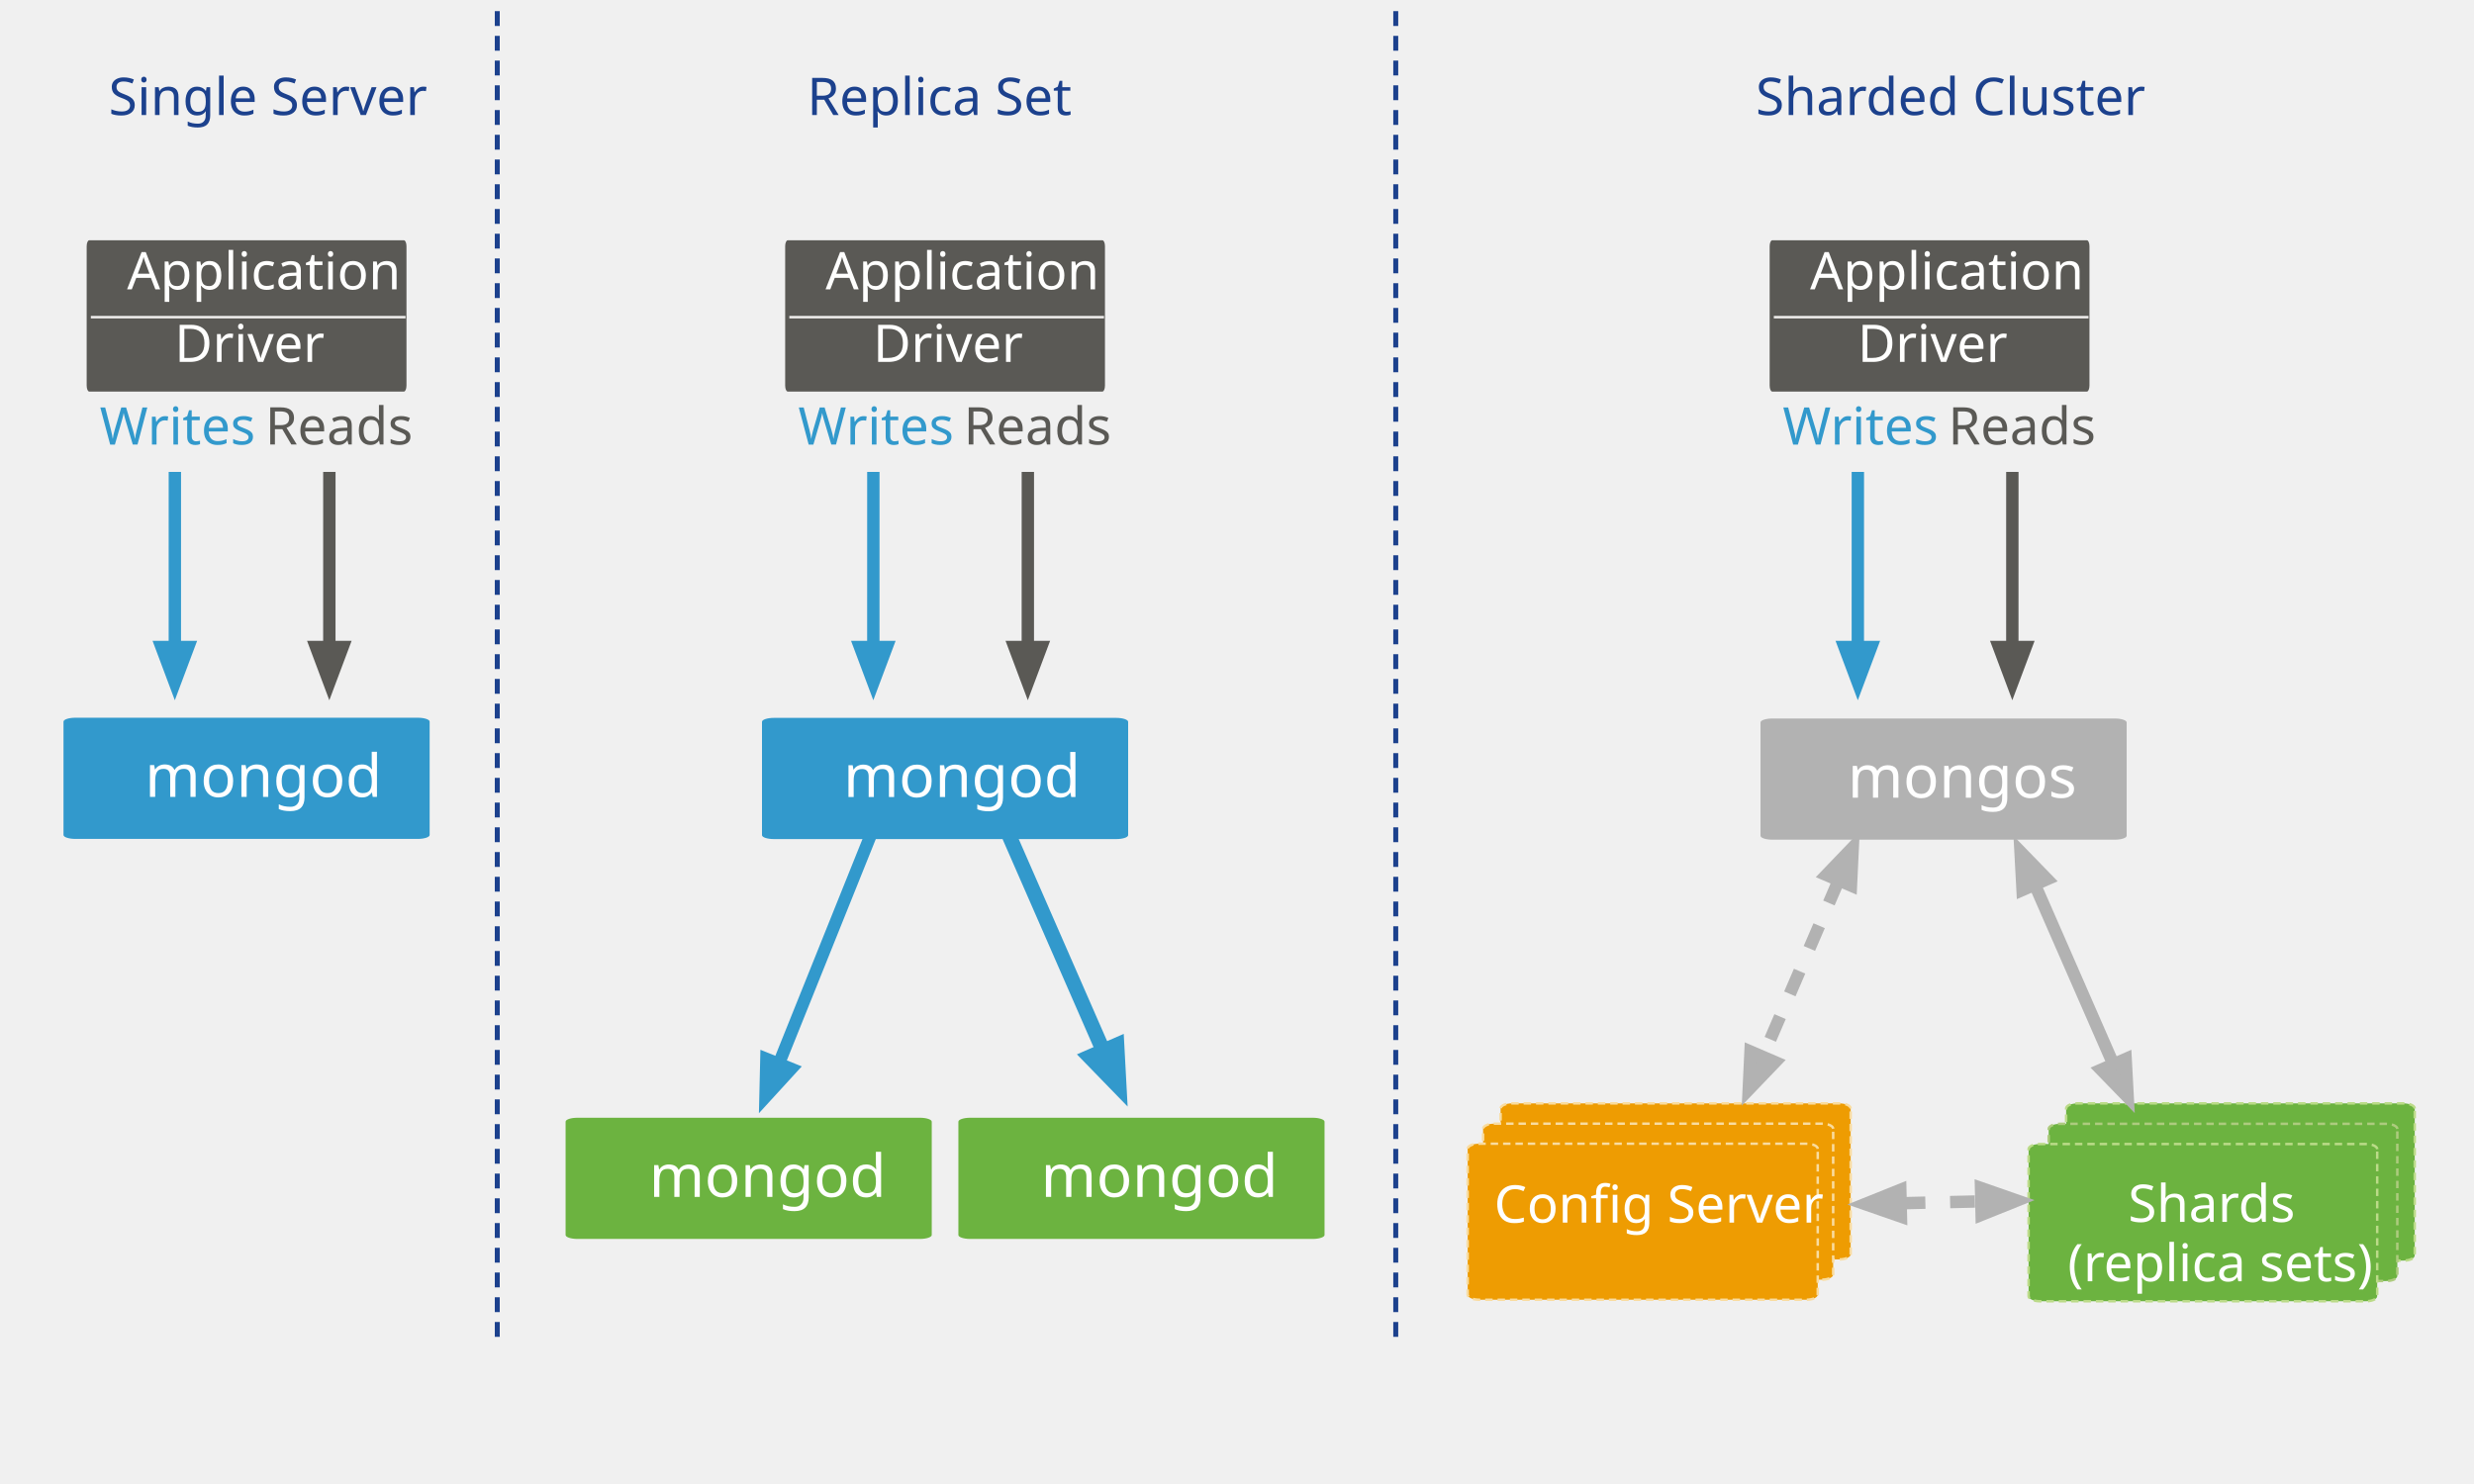
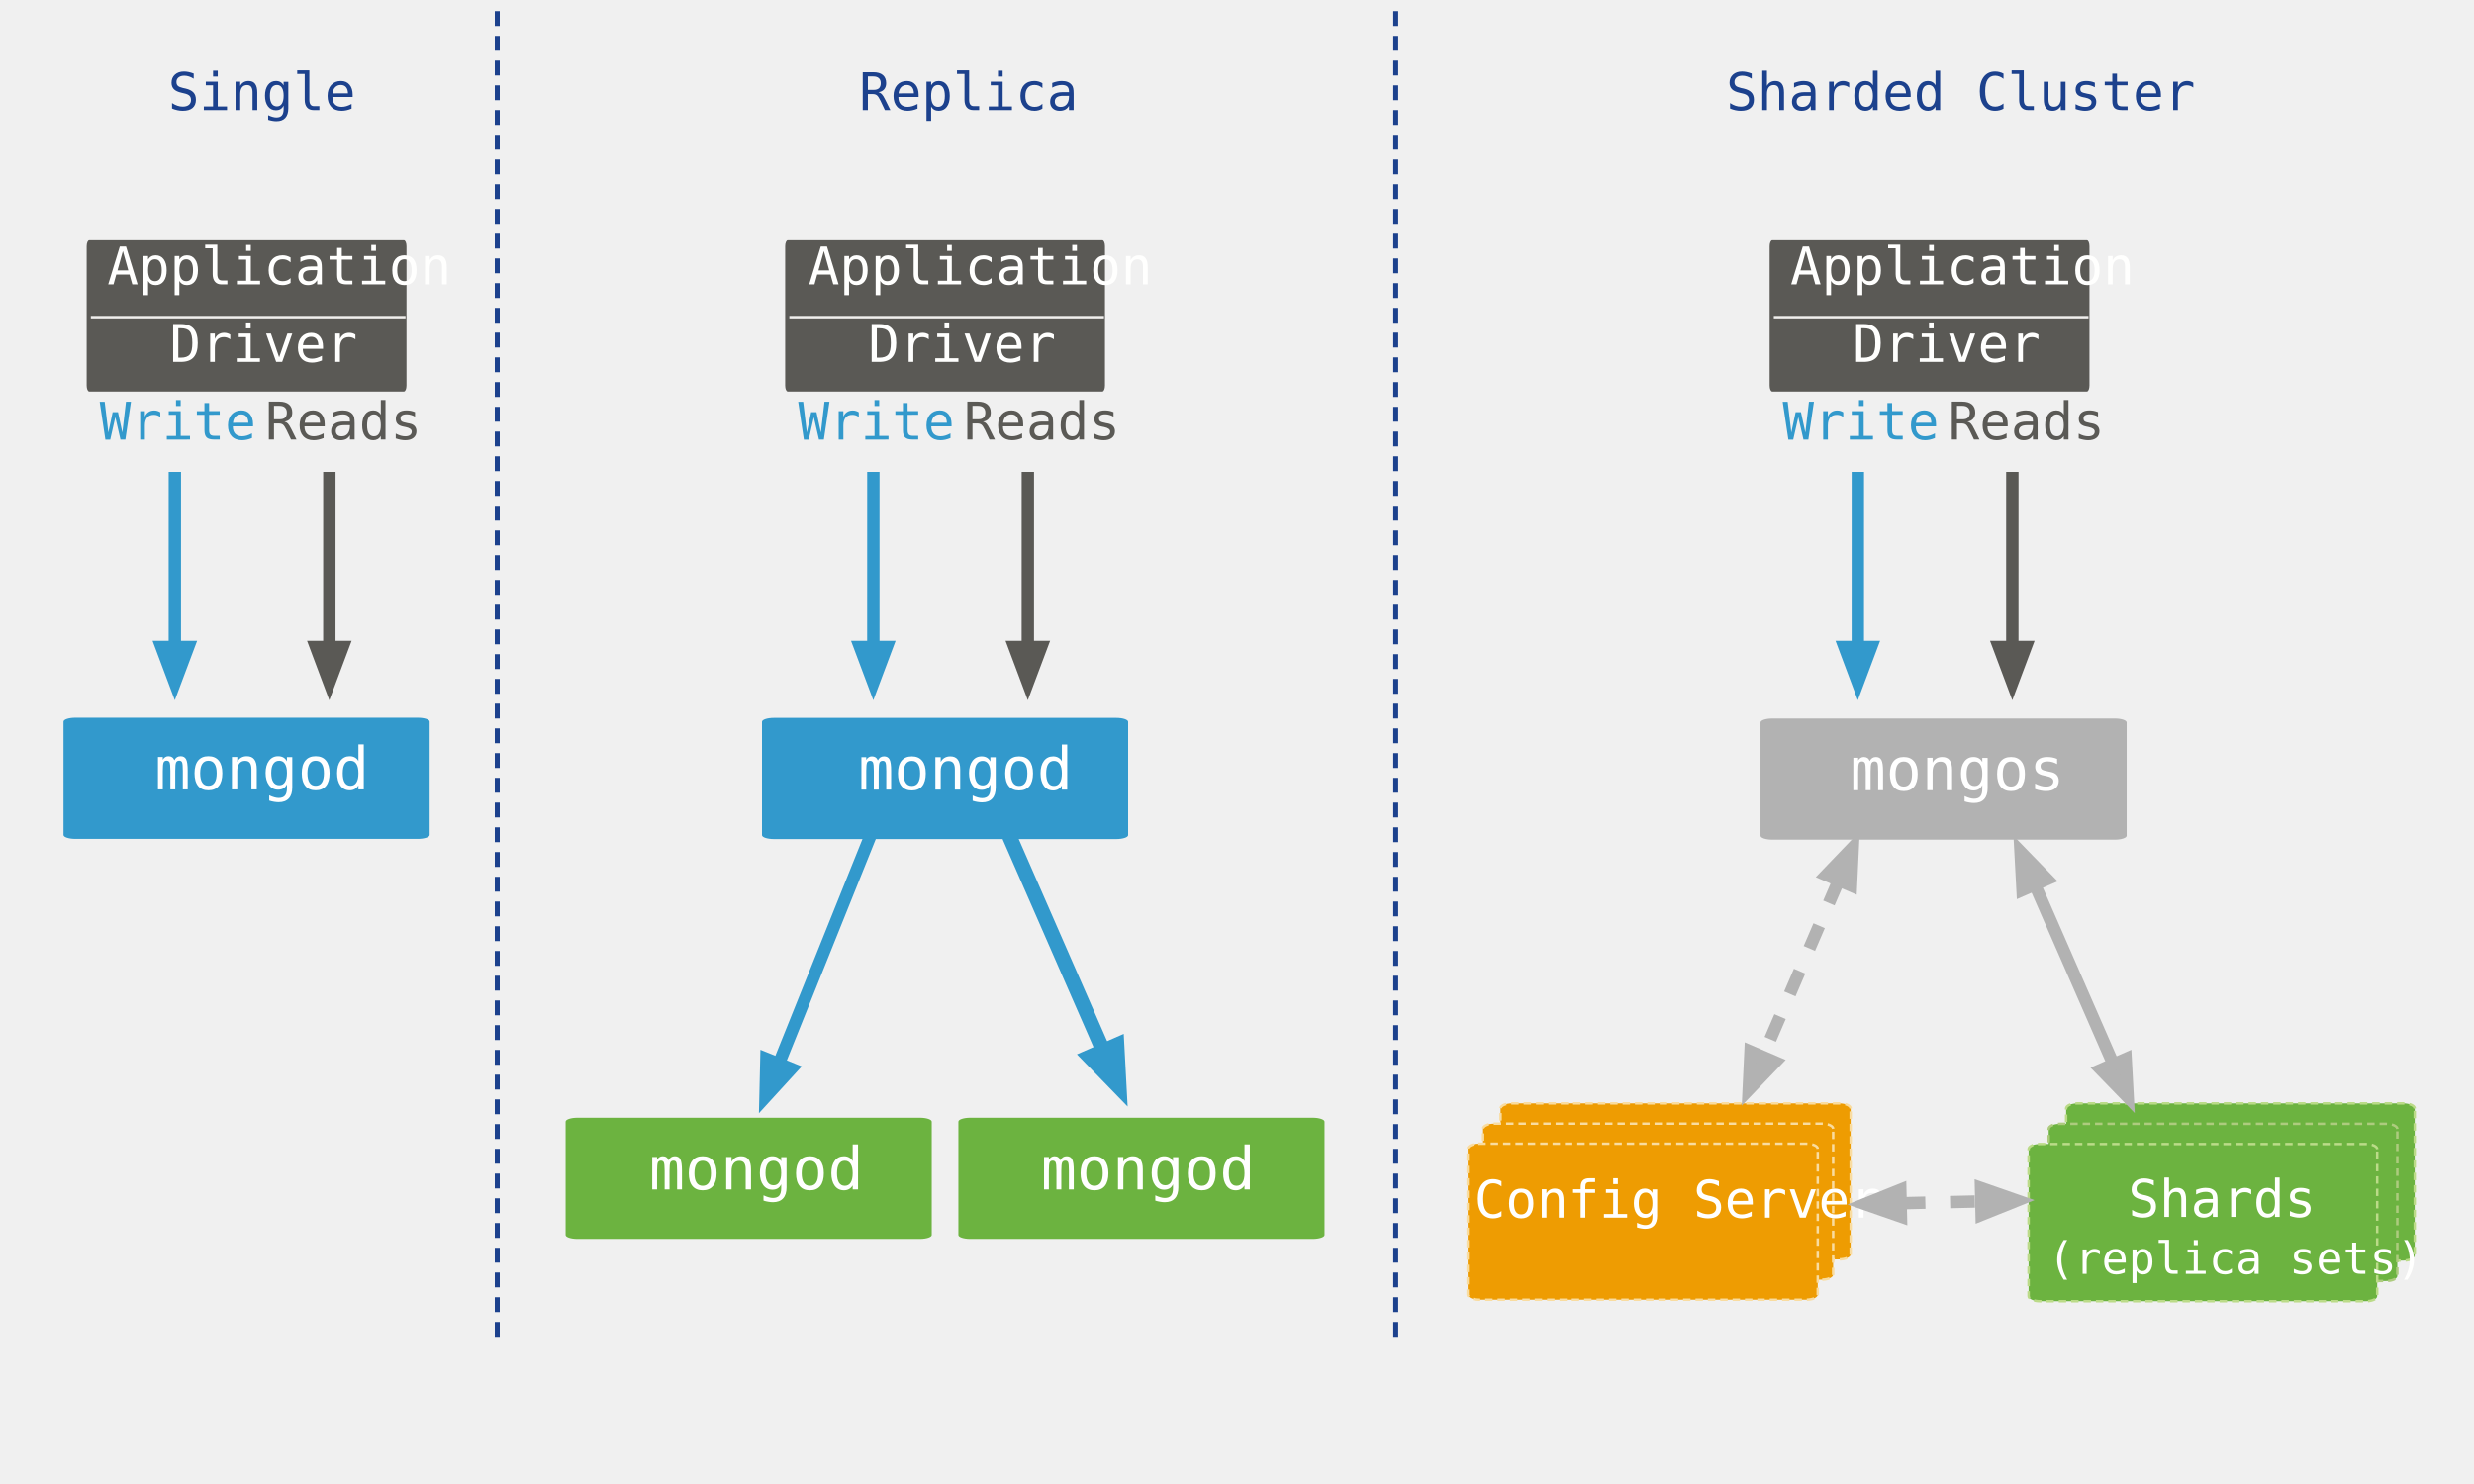
<svg xmlns="http://www.w3.org/2000/svg" version="1.1" x="0" y="0" width="1000" height="600" viewBox="0, 0, 1000, 600">
  <g id="Layer_1">
    <path d="M201,4.5 L201,541.5" fill-opacity="0" stroke="#1C418D" stroke-width="2" stroke-dasharray="6,4" />
    <path d="M564.167,4.5 L564.167,541.5" fill-opacity="0" stroke="#1C418D" stroke-width="2" stroke-dasharray="6,4" />
-     <g>
-       <g>
-         <path d="M173.667,291.775 C173.667,290.897 171.516,290.185 168.86,290.185 L30.474,290.185 C27.82,290.185 25.667,290.897 25.667,291.775 L25.667,337.593 C25.667,338.472 27.82,339.185 30.474,339.185 L168.86,339.185 C171.516,339.185 173.667,338.472 173.667,337.593 L173.667,291.775" fill="#3299CC" />
-         <text transform="matrix(1, 0, 0, 1, 99.667, 314.685)">
-           <tspan x="-41.094" y="7.5" font-family="GillSans" font-size="24" fill="#FFFFFF">mongod</tspan>
+     <path d="M173.667,291.775 C173.667,290.897 171.516,290.185 168.86,290.185 L30.474,290.185 C27.82,290.185 25.667,290.897 25.667,291.775 L25.667,337.593 C25.667,338.472 27.82,339.185 30.474,339.185 L168.86,339.185 C171.516,339.185 173.667,338.472 173.667,337.593 L173.667,291.775" fill="#3299CC" />
+     <text transform="matrix(1, 0, 0, 1, 111.501, 313.685)">
+       <tspan x="-48.928" y="5.5" font-family="Inconsolata" font-size="24" fill="#FFFFFF">mongod</tspan>
+     </text>
+     <text transform="matrix(1, -0.001, 0.001, 1, 71.794, 172.223)">
+       <tspan x="-31.487" y="5.5" font-family="Inconsolata" font-size="21" fill="#3299CC">Write</tspan>
+     </text>
+     <g>
+       <path d="M70.679,190.797 L70.668,261.597" fill-opacity="0" stroke="#3299CC" stroke-width="5" />
+       <g>
+         <path d="M65.268,261.596 L70.666,275.997 L76.068,261.598 z" fill="#3299CC" />
+         <path d="M65.268,261.596 L70.666,275.997 L76.068,261.598 z" fill-opacity="0" stroke="#3299CC" stroke-width="5" />
+       </g>
+     </g>
+     <text transform="matrix(1, 0, 0, 1, 137.452, 172.197)">
+       <tspan x="-30.252" y="5.5" font-family="Inconsolata" font-size="21" fill="#5A5955">Reads</tspan>
+     </text>
+     <g>
+       <path d="M133.129,190.797 L133.118,261.597" fill-opacity="0" stroke="#5A5955" stroke-width="5" />
+       <g>
+         <path d="M127.718,261.597 L133.115,275.997 L138.518,261.598 z" fill="#5A5955" />
+         <path d="M127.718,261.597 L133.115,275.997 L138.518,261.598 z" fill-opacity="0" stroke="#5A5955" stroke-width="5" />
+       </g>
+     </g>
+     <g>
+       <path d="M35.032,155.891 C35.032,157.229 35.499,158.312 36.075,158.312 L163.259,158.312 C163.835,158.312 164.301,157.229 164.301,155.891 L164.301,99.566 C164.301,98.229 163.835,97.146 163.259,97.146 L36.075,97.146 C35.499,97.146 35.032,98.229 35.032,99.566 L35.032,155.891" fill="#5A5955" />
+       <path d="M36.719,128.229 L163.913,128.229" fill-opacity="0" stroke="#F0EFED" stroke-width="1" />
+     </g>
+     <text transform="matrix(1, 0, 0, 1, 101.5, 109.495)">
+       <tspan x="-58.137" y="5.5" font-family="Inconsolata" font-size="21" fill="#FFFFFE">Application</tspan>
+     </text>
+     <text transform="matrix(1, 0, 0, 1, 102.552, 140.828)">
+       <tspan x="-33.966" y="5.5" font-family="Inconsolata" font-size="21" fill="#FFFFFE">Driver</tspan>
+     </text>
+     <text transform="matrix(1, 0, 0, 1, 133.729, 39)">
+       <tspan x="-65.812" y="5.5" font-family="Inconsolata" font-size="21" fill="#1C418D">Single </tspan>
+     </text>
+     <g>
+       <path d="M352.884,335.315 L314.786,430.119" fill-opacity="0" stroke="#3299CC" stroke-width="5" />
+       <g>
+         <path d="M309.776,428.105 L309.417,443.48 L319.797,432.132 z" fill="#3299CC" />
+         <path d="M309.776,428.105 L309.417,443.48 L319.797,432.132 z" fill-opacity="0" stroke="#3299CC" stroke-width="5" />
+       </g>
+     </g>
+     <g>
+       <path d="M408,338.092 L445.956,424.895" fill-opacity="0" stroke="#3299CC" stroke-width="6" />
+       <g>
+         <path d="M440.459,427.299 L452.366,439.554 L451.454,422.491 z" fill="#3299CC" />
+         <path d="M440.459,427.299 L452.366,439.554 L451.454,422.491 z" fill-opacity="0" stroke="#3299CC" stroke-width="6" />
+       </g>
+     </g>
+     <g>
+       <g>
+         <path d="M376.616,453.507 C376.616,452.629 374.465,451.917 371.809,451.917 L233.423,451.917 C230.769,451.917 228.616,452.629 228.616,453.507 L228.616,499.325 C228.616,500.204 230.769,500.917 233.423,500.917 L371.809,500.917 C374.465,500.917 376.616,500.204 376.616,499.325 L376.616,453.507" fill="#6CB340" />
+         <text transform="matrix(1, 0, 0, 1, 311.283, 475.417)">
+           <tspan x="-48.928" y="5.5" font-family="Inconsolata" font-size="24" fill="#FFFFFE">mongod</tspan>
        </text>
      </g>
      <g>
-         <text transform="matrix(1, -0.001, 0.001, 1, 70.668, 173.224)">
-           <tspan x="-30.36" y="6.5" font-family="GillSans" font-size="21" fill="#3299CC">Writes</tspan>
+         <path d="M535.384,453.507 C535.384,452.629 533.234,451.917 530.577,451.917 L392.191,451.917 C389.537,451.917 387.384,452.629 387.384,453.507 L387.384,499.325 C387.384,500.204 389.537,500.917 392.191,500.917 L530.577,500.917 C533.234,500.917 535.384,500.204 535.384,499.325 L535.384,453.507" fill="#6CB340" />
+         <text transform="matrix(1, 0, 0, 1, 469.655, 475.417)">
+           <tspan x="-48.928" y="5.5" font-family="Inconsolata" font-size="24" fill="#FFFFFE">mongod</tspan>
        </text>
      </g>
-       <g>
-         <path d="M70.679,190.797 L70.668,261.597" fill-opacity="0" stroke="#3299CC" stroke-width="5" />
-         <g>
-           <path d="M65.268,261.596 L70.666,275.997 L76.068,261.598 z" fill="#3299CC" />
-           <path d="M65.268,261.596 L70.666,275.997 L76.068,261.598 z" fill-opacity="0" stroke="#3299CC" stroke-width="5" />
-         </g>
-       </g>
-       <text transform="matrix(1, 0, 0, 1, 133.118, 173.197)">
-         <tspan x="-25.918" y="6.5" font-family="GillSans" font-size="21" fill="#5A5955">Reads</tspan>
+     </g>
+     <path d="M456,291.84 C456,290.962 453.849,290.25 451.193,290.25 L312.807,290.25 C310.153,290.25 308,290.962 308,291.84 L308,337.658 C308,338.537 310.153,339.25 312.807,339.25 L451.193,339.25 C453.849,339.25 456,338.537 456,337.658 L456,291.84" fill="#3299CC" />
+     <text transform="matrix(1, 0, 0, 1, 395.834, 313.75)">
+       <tspan x="-48.928" y="5.5" font-family="Inconsolata" font-size="24" fill="#FFFFFF">mongod</tspan>
+     </text>
+     <g>
+       <text transform="matrix(1, -0.001, 0.001, 1, 354.128, 172.223)">
+         <tspan x="-31.487" y="5.5" font-family="Inconsolata" font-size="21" fill="#3299CC">Write</tspan>
      </text>
-       <g>
-         <path d="M133.129,190.797 L133.118,261.597" fill-opacity="0" stroke="#5A5955" stroke-width="5" />
-         <g>
-           <path d="M127.718,261.597 L133.115,275.997 L138.518,261.598 z" fill="#5A5955" />
-           <path d="M127.718,261.597 L133.115,275.997 L138.518,261.598 z" fill-opacity="0" stroke="#5A5955" stroke-width="5" />
-         </g>
-       </g>
-       <g>
-         <g>
-           <g>
-             <path d="M35.032,155.891 C35.032,157.229 35.499,158.312 36.075,158.312 L163.259,158.312 C163.835,158.312 164.301,157.229 164.301,155.891 L164.301,99.566 C164.301,98.229 163.835,97.146 163.259,97.146 L36.075,97.146 C35.499,97.146 35.032,98.229 35.032,99.566 L35.032,155.891" fill="#5A5955" />
-             <path d="M36.719,128.229 L163.913,128.229" fill-opacity="0" stroke="#F0EFED" stroke-width="1" />
-           </g>
-           <text transform="matrix(1, 0, 0, 1, 99.667, 110.495)">
-             <tspan x="-48.304" y="6.5" font-family="GillSans" font-size="21" fill="#FFFFFE">Application</tspan>
-           </text>
-           <text transform="matrix(1, 0, 0, 1, 99.667, 139.828)">
-             <tspan x="-29.08" y="6.5" font-family="GillSans" font-size="21" fill="#FFFFFE">Driver</tspan>
-           </text>
-         </g>
-         <text transform="matrix(1, 0, 0, 1, 99.667, 40)">
-           <tspan x="-55.75" y="6.5" font-family="GillSans" font-size="21" fill="#1C418D">Single Server</tspan>
-         </text>
-       </g>
-     </g>
-     <g>
-       <path d="M352.884,335.315 L314.786,430.119" fill-opacity="0" stroke="#3299CC" stroke-width="5" />
-       <path d="M309.776,428.105 L309.417,443.48 L319.797,432.132 z" fill="#3299CC" fill-opacity="1" stroke="#3299CC" stroke-width="5" stroke-opacity="1" />
-     </g>
-     <g>
-       <path d="M408,338.092 L445.956,424.895" fill-opacity="0" stroke="#3299CC" stroke-width="6" />
-       <path d="M440.459,427.299 L452.366,439.554 L451.454,422.491 z" fill="#3299CC" fill-opacity="1" stroke="#3299CC" stroke-width="6" stroke-opacity="1" />
-     </g>
-     <g>
-       <g>
-         <path d="M376.616,453.507 C376.616,452.629 374.465,451.917 371.809,451.917 L233.423,451.917 C230.769,451.917 228.616,452.629 228.616,453.507 L228.616,499.325 C228.616,500.204 230.769,500.917 233.423,500.917 L371.809,500.917 C374.465,500.917 376.616,500.204 376.616,499.325 L376.616,453.507" fill="#6CB340" />
-         <text transform="matrix(1, 0, 0, 1, 302.616, 476.417)">
-           <tspan x="-40.261" y="7.5" font-family="GillSans" font-size="24" fill="#FFFFFE">mongod</tspan>
-         </text>
-       </g>
-       <g>
-         <path d="M535.384,453.507 C535.384,452.629 533.234,451.917 530.577,451.917 L392.191,451.917 C389.537,451.917 387.384,452.629 387.384,453.507 L387.384,499.325 C387.384,500.204 389.537,500.917 392.191,500.917 L530.577,500.917 C533.234,500.917 535.384,500.204 535.384,499.325 L535.384,453.507" fill="#6CB340" />
-         <text transform="matrix(1, 0, 0, 1, 461.384, 476.417)">
-           <tspan x="-40.657" y="7.5" font-family="GillSans" font-size="24" fill="#FFFFFE">mongod</tspan>
-         </text>
-       </g>
-     </g>
-     <g>
-       <path d="M456,291.84 C456,290.962 453.849,290.25 451.193,290.25 L312.807,290.25 C310.153,290.25 308,290.962 308,291.84 L308,337.658 C308,338.537 310.153,339.25 312.807,339.25 L451.193,339.25 C453.849,339.25 456,338.537 456,337.658 L456,291.84" fill="#3299CC" />
-       <text transform="matrix(1, 0, 0, 1, 382, 314.75)">
-         <tspan x="-41.094" y="7.5" font-family="GillSans" font-size="24" fill="#FFFFFF">mongod</tspan>
-       </text>
-     </g>
-     <g>
-       <g>
-         <text transform="matrix(1, -0.001, 0.001, 1, 353.002, 173.224)">
-           <tspan x="-30.36" y="6.5" font-family="GillSans" font-size="21" fill="#3299CC">Writes</tspan>
-         </text>
-       </g>
      <g>
        <path d="M353.013,190.797 L353.002,261.597" fill-opacity="0" stroke="#3299CC" stroke-width="5" />
        <g>
          <path d="M347.602,261.596 L353,275.997 L358.402,261.598 z" fill="#3299CC" />
          <path d="M347.602,261.596 L353,275.997 L358.402,261.598 z" fill-opacity="0" stroke="#3299CC" stroke-width="5" />
        </g>
      </g>
-       <text transform="matrix(1, 0, 0, 1, 415.451, 173.197)">
-         <tspan x="-25.918" y="6.5" font-family="GillSans" font-size="21" fill="#5A5955">Reads</tspan>
+       <text transform="matrix(1, 0, 0, 1, 419.785, 172.197)">
+         <tspan x="-30.252" y="5.5" font-family="Inconsolata" font-size="21" fill="#5A5955">Reads</tspan>
      </text>
      <g>
        <path d="M415.462,190.797 L415.451,261.597" fill-opacity="0" stroke="#5A5955" stroke-width="5" />
        <g>
          <path d="M410.051,261.597 L415.448,275.997 L420.851,261.598 z" fill="#5A5955" />
          <path d="M410.051,261.597 L415.448,275.997 L420.851,261.598 z" fill-opacity="0" stroke="#5A5955" stroke-width="5" />
        </g>
      </g>
    </g>
    <g>
-       <g>
-         <path d="M317.366,155.891 C317.366,157.229 317.832,158.312 318.409,158.312 L445.592,158.312 C446.168,158.312 446.634,157.229 446.634,155.891 L446.634,99.566 C446.634,98.229 446.168,97.146 445.592,97.146 L318.409,97.146 C317.832,97.146 317.366,98.229 317.366,99.566 L317.366,155.891" fill="#5A5955" />
-         <path d="M319.052,128.229 L446.246,128.229" fill-opacity="0" stroke="#F0EFED" stroke-width="1" />
-       </g>
-       <text transform="matrix(1, 0, 0, 1, 382, 110.495)">
-         <tspan x="-48.304" y="6.5" font-family="GillSans" font-size="21" fill="#FFFFFE">Application</tspan>
-       </text>
-       <text transform="matrix(1, 0, 0, 1, 382, 139.828)">
-         <tspan x="-29.08" y="6.5" font-family="GillSans" font-size="21" fill="#FFFFFE">Driver</tspan>
-       </text>
-     </g>
-     <text transform="matrix(1, 0, 0, 1, 374.7, 40)">
-       <tspan x="-48.45" y="6.5" font-family="GillSans" font-size="21" fill="#1C418D">Replica Set</tspan>
+       <path d="M317.366,155.891 C317.366,157.229 317.832,158.312 318.409,158.312 L445.592,158.312 C446.168,158.312 446.634,157.229 446.634,155.891 L446.634,99.566 C446.634,98.229 446.168,97.146 445.592,97.146 L318.409,97.146 C317.832,97.146 317.366,98.229 317.366,99.566 L317.366,155.891" fill="#5A5955" />
+       <path d="M319.052,128.229 L446.246,128.229" fill-opacity="0" stroke="#F0EFED" stroke-width="1" />
+     </g>
+     <text transform="matrix(1, 0, 0, 1, 384.833, 109.495)">
+       <tspan x="-58.137" y="5.5" font-family="Inconsolata" font-size="21" fill="#FFFFFE">Application</tspan>
+     </text>
+     <text transform="matrix(1, 0, 0, 1, 384.166, 140.828)">
+       <tspan x="-33.246" y="5.5" font-family="Inconsolata" font-size="21" fill="#FFFFFE">Driver</tspan>
+     </text>
+     <text transform="matrix(1, 0, 0, 1, 402.849, 39)">
+       <tspan x="-55.599" y="5.5" font-family="Inconsolata" font-size="21" fill="#1C418D">Replica </tspan>
    </text>
    <g>
      <path d="M976.049,448.172 C976.049,447.032 974.002,446.108 971.472,446.108 L839.717,446.108 C837.19,446.108 835.14,447.032 835.14,448.172 L835.14,507.608 C835.14,508.749 837.19,509.673 839.717,509.673 L971.472,509.673 C974.002,509.673 976.049,508.749 976.049,507.608 L976.049,448.172" fill="#6CB340" />
      <path d="M976.049,448.172 C976.049,447.032 974.002,446.108 971.472,446.108 L839.717,446.108 C837.19,446.108 835.14,447.032 835.14,448.172 L835.14,507.608 C835.14,508.749 837.19,509.673 839.717,509.673 L971.472,509.673 C974.002,509.673 976.049,508.749 976.049,507.608 L976.049,448.172" fill-opacity="0" stroke="#BBDB88" stroke-width="1" stroke-dasharray="3,2" />
    </g>
    <g>
      <path d="M969.004,456.436 C969.004,455.296 966.956,454.373 964.427,454.373 L832.671,454.373 C830.144,454.373 828.095,455.296 828.095,456.436 L828.095,515.873 C828.095,517.013 830.144,517.938 832.671,517.938 L964.427,517.938 C966.956,517.938 969.004,517.013 969.004,515.873 L969.004,456.436" fill="#6CB340" />
      <path d="M969.004,456.436 C969.004,455.296 966.956,454.373 964.427,454.373 L832.671,454.373 C830.144,454.373 828.095,455.296 828.095,456.436 L828.095,515.873 C828.095,517.013 830.144,517.938 832.671,517.938 L964.427,517.938 C966.956,517.938 969.004,517.013 969.004,515.873 L969.004,456.436" fill-opacity="0" stroke="#ADCB7E" stroke-width="1" stroke-dasharray="3,2" />
    </g>
    <g>
-       <g>
-         <path d="M960.876,464.607 C960.876,463.467 958.829,462.543 956.299,462.543 L824.544,462.543 C822.017,462.543 819.967,463.467 819.967,464.607 L819.967,524.043 C819.967,525.184 822.017,526.108 824.544,526.108 L956.299,526.108 C958.829,526.108 960.876,525.184 960.876,524.043 L960.876,464.607" fill="#6CB340" />
-         <path d="M960.876,464.607 C960.876,463.467 958.829,462.543 956.299,462.543 L824.544,462.543 C822.017,462.543 819.967,463.467 819.967,464.607 L819.967,524.043 C819.967,525.184 822.017,526.108 824.544,526.108 L956.299,526.108 C958.829,526.108 960.876,525.184 960.876,524.043 L960.876,464.607" fill-opacity="0" stroke="#BBDB88" stroke-width="1" stroke-dasharray="3,2" />
-       </g>
-       <text transform="matrix(1, 0, 0, 1, 890.422, 487.528)">
-         <tspan x="-30.23" y="6.5" font-family="GillSans" font-size="21" fill="#FFFFFE">Shards</tspan>
-       </text>
-       <text transform="matrix(1, 0, 0, 1, 890.422, 511.528)">
-         <tspan x="-54.641" y="6.5" font-family="GillSans" font-size="21" fill="#FFFFFE">(replica sets)</tspan>
-       </text>
-     </g>
-     <g>
-       <g>
-         <path d="M748.049,448.156 C748.049,447.025 745.993,446.108 743.453,446.108 L611.143,446.108 C608.605,446.108 606.547,447.025 606.547,448.156 L606.547,507.141 C606.547,508.272 608.605,509.19 611.143,509.19 L743.453,509.19 C745.993,509.19 748.049,508.272 748.049,507.141 L748.049,448.156" fill="#EE9C02" />
-         <path d="M748.049,448.156 C748.049,447.025 745.993,446.108 743.453,446.108 L611.143,446.108 C608.605,446.108 606.547,447.025 606.547,448.156 L606.547,507.141 C606.547,508.272 608.605,509.19 611.143,509.19 L743.453,509.19 C745.993,509.19 748.049,508.272 748.049,507.141 L748.049,448.156" fill-opacity="0" stroke="#F9DCA0" stroke-width="1" stroke-dasharray="3,2" />
-       </g>
-       <g>
-         <path d="M740.974,456.357 C740.974,455.227 738.918,454.31 736.378,454.31 L604.068,454.31 C601.53,454.31 599.472,455.227 599.472,456.357 L599.472,515.342 C599.472,516.474 601.53,517.391 604.068,517.391 L736.378,517.391 C738.918,517.391 740.974,516.474 740.974,515.342 L740.974,456.357" fill="#EE9C02" />
-         <path d="M740.974,456.357 C740.974,455.227 738.918,454.31 736.378,454.31 L604.068,454.31 C601.53,454.31 599.472,455.227 599.472,456.357 L599.472,515.342 C599.472,516.474 601.53,517.391 604.068,517.391 L736.378,517.391 C738.918,517.391 740.974,516.474 740.974,515.342 L740.974,456.357" fill-opacity="0" stroke="#F9DCA0" stroke-width="1" stroke-dasharray="3,2" />
-       </g>
-       <g>
-         <path d="M734.739,464.466 C734.739,463.335 732.683,462.418 730.143,462.418 L597.833,462.418 C595.295,462.418 593.237,463.335 593.237,464.466 L593.237,523.451 C593.237,524.582 595.295,525.5 597.833,525.5 L730.143,525.5 C732.683,525.5 734.739,524.582 734.739,523.451 L734.739,464.466" fill="#EE9C02" />
-         <path d="M734.739,464.466 C734.739,463.335 732.683,462.418 730.143,462.418 L597.833,462.418 C595.295,462.418 593.237,463.335 593.237,464.466 L593.237,523.451 C593.237,524.582 595.295,525.5 597.833,525.5 L730.143,525.5 C732.683,525.5 734.739,524.582 734.739,523.451 L734.739,464.466" fill-opacity="0" stroke="#F9DCA0" stroke-width="1" stroke-dasharray="3,2" />
-       </g>
-       <text transform="matrix(1, 0, 0, 1, 664.124, 487.82)">
-         <tspan x="-60.199" y="6.5" font-family="GillSans" font-size="21" fill="#FFFFFF">Config Server</tspan>
-       </text>
-     </g>
+       <path d="M960.876,464.607 C960.876,463.467 958.829,462.543 956.299,462.543 L824.544,462.543 C822.017,462.543 819.967,463.467 819.967,464.607 L819.967,524.043 C819.967,525.184 822.017,526.108 824.544,526.108 L956.299,526.108 C958.829,526.108 960.876,525.184 960.876,524.043 L960.876,464.607" fill="#6CB340" />
+       <path d="M960.876,464.607 C960.876,463.467 958.829,462.543 956.299,462.543 L824.544,462.543 C822.017,462.543 819.967,463.467 819.967,464.607 L819.967,524.043 C819.967,525.184 822.017,526.108 824.544,526.108 L956.299,526.108 C958.829,526.108 960.876,525.184 960.876,524.043 L960.876,464.607" fill-opacity="0" stroke="#BBDB88" stroke-width="1" stroke-dasharray="3,2" />
+     </g>
+     <text transform="matrix(1, 0, 0, 1, 894.422, 486.528)">
+       <tspan x="-34.23" y="5.5" font-family="Inconsolata" font-size="21" fill="#FFFFFE">Shards</tspan>
+     </text>
+     <text transform="matrix(1, 0, 0, 1, 903.922, 512.528)">
+       <tspan x="-76.141" y="2.5" font-family="Inconsolata" font-size="18" fill="#FFFFFE">(replica sets)</tspan>
+     </text>
+     <g>
+       <path d="M748.049,448.156 C748.049,447.025 745.993,446.108 743.453,446.108 L611.143,446.108 C608.605,446.108 606.547,447.025 606.547,448.156 L606.547,507.141 C606.547,508.272 608.605,509.19 611.143,509.19 L743.453,509.19 C745.993,509.19 748.049,508.272 748.049,507.141 L748.049,448.156" fill="#EE9C02" />
+       <path d="M748.049,448.156 C748.049,447.025 745.993,446.108 743.453,446.108 L611.143,446.108 C608.605,446.108 606.547,447.025 606.547,448.156 L606.547,507.141 C606.547,508.272 608.605,509.19 611.143,509.19 L743.453,509.19 C745.993,509.19 748.049,508.272 748.049,507.141 L748.049,448.156" fill-opacity="0" stroke="#F9DCA0" stroke-width="1" stroke-dasharray="3,2" />
+     </g>
+     <g>
+       <path d="M740.974,456.357 C740.974,455.227 738.918,454.31 736.378,454.31 L604.068,454.31 C601.53,454.31 599.472,455.227 599.472,456.357 L599.472,515.342 C599.472,516.474 601.53,517.391 604.068,517.391 L736.378,517.391 C738.918,517.391 740.974,516.474 740.974,515.342 L740.974,456.357" fill="#EE9C02" />
+       <path d="M740.974,456.357 C740.974,455.227 738.918,454.31 736.378,454.31 L604.068,454.31 C601.53,454.31 599.472,455.227 599.472,456.357 L599.472,515.342 C599.472,516.474 601.53,517.391 604.068,517.391 L736.378,517.391 C738.918,517.391 740.974,516.474 740.974,515.342 L740.974,456.357" fill-opacity="0" stroke="#F9DCA0" stroke-width="1" stroke-dasharray="3,2" />
+     </g>
+     <g>
+       <path d="M734.739,464.466 C734.739,463.335 732.683,462.418 730.143,462.418 L597.833,462.418 C595.295,462.418 593.237,463.335 593.237,464.466 L593.237,523.451 C593.237,524.582 595.295,525.5 597.833,525.5 L730.143,525.5 C732.683,525.5 734.739,524.582 734.739,523.451 L734.739,464.466" fill="#EE9C02" />
+       <path d="M734.739,464.466 C734.739,463.335 732.683,462.418 730.143,462.418 L597.833,462.418 C595.295,462.418 593.237,463.335 593.237,464.466 L593.237,523.451 C593.237,524.582 595.295,525.5 597.833,525.5 L730.143,525.5 C732.683,525.5 734.739,524.582 734.739,523.451 L734.739,464.466" fill-opacity="0" stroke="#F9DCA0" stroke-width="1" stroke-dasharray="3,2" />
+     </g>
+     <text transform="matrix(1, 0, 0, 1, 664.624, 486.82)">
+       <tspan x="-68.699" y="5.5" font-family="Inconsolata" font-size="21" fill="#FFFFFF">Config Server</tspan>
+     </text>
    <g>
      <path d="M768.244,486.487 L800.854,485.727" fill-opacity="0" stroke="#B2B2B2" stroke-width="5" stroke-dasharray="10,10" />
      <g>
        <path d="M768.118,481.089 L753.848,486.823 L768.37,491.886 z" fill="#B2B2B2" />
        <path d="M768.118,481.089 L753.848,486.823 L768.37,491.886 z" fill-opacity="0" stroke="#B2B2B2" stroke-width="5" />
      </g>
      <g>
        <path d="M800.98,491.126 L815.25,485.392 L800.728,480.329 z" fill="#B2B2B2" />
        <path d="M800.98,491.126 L815.25,485.392 L800.728,480.329 z" fill-opacity="0" stroke="#B2B2B2" stroke-width="5" />
      </g>
    </g>
-     <g>
-       <g>
-         <path d="M859.604,292.09 C859.604,291.212 857.453,290.5 854.797,290.5 L716.411,290.5 C713.757,290.5 711.604,291.212 711.604,292.09 L711.604,337.908 C711.604,338.787 713.757,339.5 716.411,339.5 L854.797,339.5 C857.453,339.5 859.604,338.787 859.604,337.908 L859.604,292.09" fill="#B2B2B2" />
-         <text transform="matrix(1, 0, 0, 1, 785.604, 315)">
-           <tspan x="-38.761" y="7.5" font-family="GillSans" font-size="24" fill="#FFFFFF">mongos</tspan>
-         </text>
-       </g>
-       <g>
-         <text transform="matrix(1, -0.001, 0.001, 1, 750.939, 173.224)">
-           <tspan x="-30.36" y="6.5" font-family="GillSans" font-size="21" fill="#3299CC">Writes</tspan>
-         </text>
-       </g>
-       <g>
-         <path d="M750.95,190.797 L750.939,261.597" fill-opacity="0" stroke="#3299CC" stroke-width="5" />
-         <g>
-           <path d="M745.539,261.596 L750.937,275.997 L756.339,261.598 z" fill="#3299CC" />
-           <path d="M745.539,261.596 L750.937,275.997 L756.339,261.598 z" fill-opacity="0" stroke="#3299CC" stroke-width="5" />
-         </g>
-       </g>
-       <text transform="matrix(1, 0, 0, 1, 813.389, 173.197)">
-         <tspan x="-25.918" y="6.5" font-family="GillSans" font-size="21" fill="#5A5955">Reads</tspan>
-       </text>
-       <g>
-         <path d="M813.4,190.797 L813.389,261.597" fill-opacity="0" stroke="#5A5955" stroke-width="5" />
-         <g>
-           <path d="M807.989,261.597 L813.386,275.997 L818.789,261.598 z" fill="#5A5955" />
-           <path d="M807.989,261.597 L813.386,275.997 L818.789,261.598 z" fill-opacity="0" stroke="#5A5955" stroke-width="5" />
-         </g>
-       </g>
-       <g>
-         <g>
-           <g>
-             <path d="M715.303,155.891 C715.303,157.229 715.77,158.312 716.346,158.312 L843.53,158.312 C844.106,158.312 844.572,157.229 844.572,155.891 L844.572,99.566 C844.572,98.229 844.106,97.146 843.53,97.146 L716.346,97.146 C715.77,97.146 715.303,98.229 715.303,99.566 L715.303,155.891" fill="#5A5955" />
-             <path d="M716.99,128.229 L844.184,128.229" fill-opacity="0" stroke="#F0EFED" stroke-width="1" />
-           </g>
-           <text transform="matrix(1, 0, 0, 1, 779.938, 110.495)">
-             <tspan x="-48.304" y="6.5" font-family="GillSans" font-size="21" fill="#FFFFFE">Application</tspan>
-           </text>
-           <text transform="matrix(1, 0, 0, 1, 779.938, 139.828)">
-             <tspan x="-29.08" y="6.5" font-family="GillSans" font-size="21" fill="#FFFFFE">Driver</tspan>
-           </text>
-         </g>
-         <text transform="matrix(1, 0, 0, 1, 779.938, 40)">
-           <tspan x="-70.257" y="6.5" font-family="GillSans" font-size="21" fill="#1C418D">Sharded Cluster</tspan>
-         </text>
-       </g>
-     </g>
+     <path d="M859.604,292.09 C859.604,291.212 857.453,290.5 854.797,290.5 L716.411,290.5 C713.757,290.5 711.604,291.212 711.604,292.09 L711.604,337.908 C711.604,338.787 713.757,339.5 716.411,339.5 L854.797,339.5 C857.453,339.5 859.604,338.787 859.604,337.908 L859.604,292.09" fill="#B2B2B2" />
+     <text transform="matrix(1, 0, 0, 1, 794.767, 314)">
+       <tspan x="-46.924" y="5.5" font-family="Inconsolata" font-size="24" fill="#FFFFFF">mongos</tspan>
+     </text>
+     <text transform="matrix(1, -0.001, 0.001, 1, 752.065, 172.223)">
+       <tspan x="-31.487" y="5.5" font-family="Inconsolata" font-size="21" fill="#3299CC">Write</tspan>
+     </text>
+     <g>
+       <path d="M750.95,190.797 L750.939,261.597" fill-opacity="0" stroke="#3299CC" stroke-width="5" />
+       <g>
+         <path d="M745.539,261.596 L750.937,275.997 L756.339,261.598 z" fill="#3299CC" />
+         <path d="M745.539,261.596 L750.937,275.997 L756.339,261.598 z" fill-opacity="0" stroke="#3299CC" stroke-width="5" />
+       </g>
+     </g>
+     <text transform="matrix(1, 0, 0, 1, 817.723, 172.197)">
+       <tspan x="-30.252" y="5.5" font-family="Inconsolata" font-size="21" fill="#5A5955">Reads</tspan>
+     </text>
+     <g>
+       <path d="M813.4,190.797 L813.389,261.597" fill-opacity="0" stroke="#5A5955" stroke-width="5" />
+       <g>
+         <path d="M807.989,261.597 L813.386,275.997 L818.789,261.598 z" fill="#5A5955" />
+         <path d="M807.989,261.597 L813.386,275.997 L818.789,261.598 z" fill-opacity="0" stroke="#5A5955" stroke-width="5" />
+       </g>
+     </g>
+     <g>
+       <path d="M715.303,155.891 C715.303,157.229 715.77,158.312 716.346,158.312 L843.53,158.312 C844.106,158.312 844.572,157.229 844.572,155.891 L844.572,99.566 C844.572,98.229 844.106,97.146 843.53,97.146 L716.346,97.146 C715.77,97.146 715.303,98.229 715.303,99.566 L715.303,155.891" fill="#5A5955" />
+       <path d="M716.99,128.229 L844.184,128.229" fill-opacity="0" stroke="#F0EFED" stroke-width="1" />
+     </g>
+     <text transform="matrix(1, 0, 0, 1, 781.771, 109.495)">
+       <tspan x="-58.137" y="5.5" font-family="Inconsolata" font-size="21" fill="#FFFFFE">Application</tspan>
+     </text>
+     <text transform="matrix(1, 0, 0, 1, 781.779, 140.828)">
+       <tspan x="-32.92" y="5.5" font-family="Inconsolata" font-size="21" fill="#FFFFFE">Driver</tspan>
+     </text>
+     <text transform="matrix(1, 0, 0, 1, 778.582, 39)">
+       <tspan x="-80.901" y="5.5" font-family="Inconsolata" font-size="21" fill="#1C418D">Sharded Cluster</tspan>
+     </text>
    <g>
      <path d="M743.205,355.906 L712.521,427.28" fill-opacity="0" stroke="#B2B2B2" stroke-width="5" stroke-dasharray="10,10" />
-       <path d="M748.166,358.038 L748.893,342.676 L738.244,353.773 z" fill="#B2B2B2" fill-opacity="1" stroke="#B2B2B2" stroke-width="5" stroke-opacity="1" />
-       <path d="M707.56,425.147 L706.834,440.509 L717.482,429.412 z" fill="#B2B2B2" fill-opacity="1" stroke="#B2B2B2" stroke-width="5" stroke-opacity="1" />
+       <g>
+         <path d="M748.166,358.038 L748.893,342.676 L738.244,353.773 z" fill="#B2B2B2" />
+         <path d="M748.166,358.038 L748.893,342.676 L738.244,353.773 z" fill-opacity="0" stroke="#B2B2B2" stroke-width="5" />
+       </g>
+       <g>
+         <path d="M707.56,425.147 L706.834,440.509 L717.482,429.412 z" fill="#B2B2B2" />
+         <path d="M707.56,425.147 L706.834,440.509 L717.482,429.412 z" fill-opacity="0" stroke="#B2B2B2" stroke-width="5" />
+       </g>
    </g>
    <g>
      <path d="M822.468,357.638 L854.254,430.331" fill-opacity="0" stroke="#B2B2B2" stroke-width="5" />
-       <path d="M827.416,355.474 L816.699,344.444 L817.52,359.801 z" fill="#B2B2B2" fill-opacity="1" stroke="#B2B2B2" stroke-width="5" stroke-opacity="1" />
-       <path d="M849.307,432.494 L860.023,443.525 L859.202,428.167 z" fill="#B2B2B2" fill-opacity="1" stroke="#B2B2B2" stroke-width="5" stroke-opacity="1" />
+       <g>
+         <path d="M827.416,355.474 L816.699,344.444 L817.52,359.801 z" fill="#B2B2B2" />
+         <path d="M827.416,355.474 L816.699,344.444 L817.52,359.801 z" fill-opacity="0" stroke="#B2B2B2" stroke-width="5" />
+       </g>
+       <g>
+         <path d="M849.307,432.494 L860.023,443.525 L859.202,428.167 z" fill="#B2B2B2" />
+         <path d="M849.307,432.494 L860.023,443.525 L859.202,428.167 z" fill-opacity="0" stroke="#B2B2B2" stroke-width="5" />
+       </g>
    </g>
  </g>
</svg>
